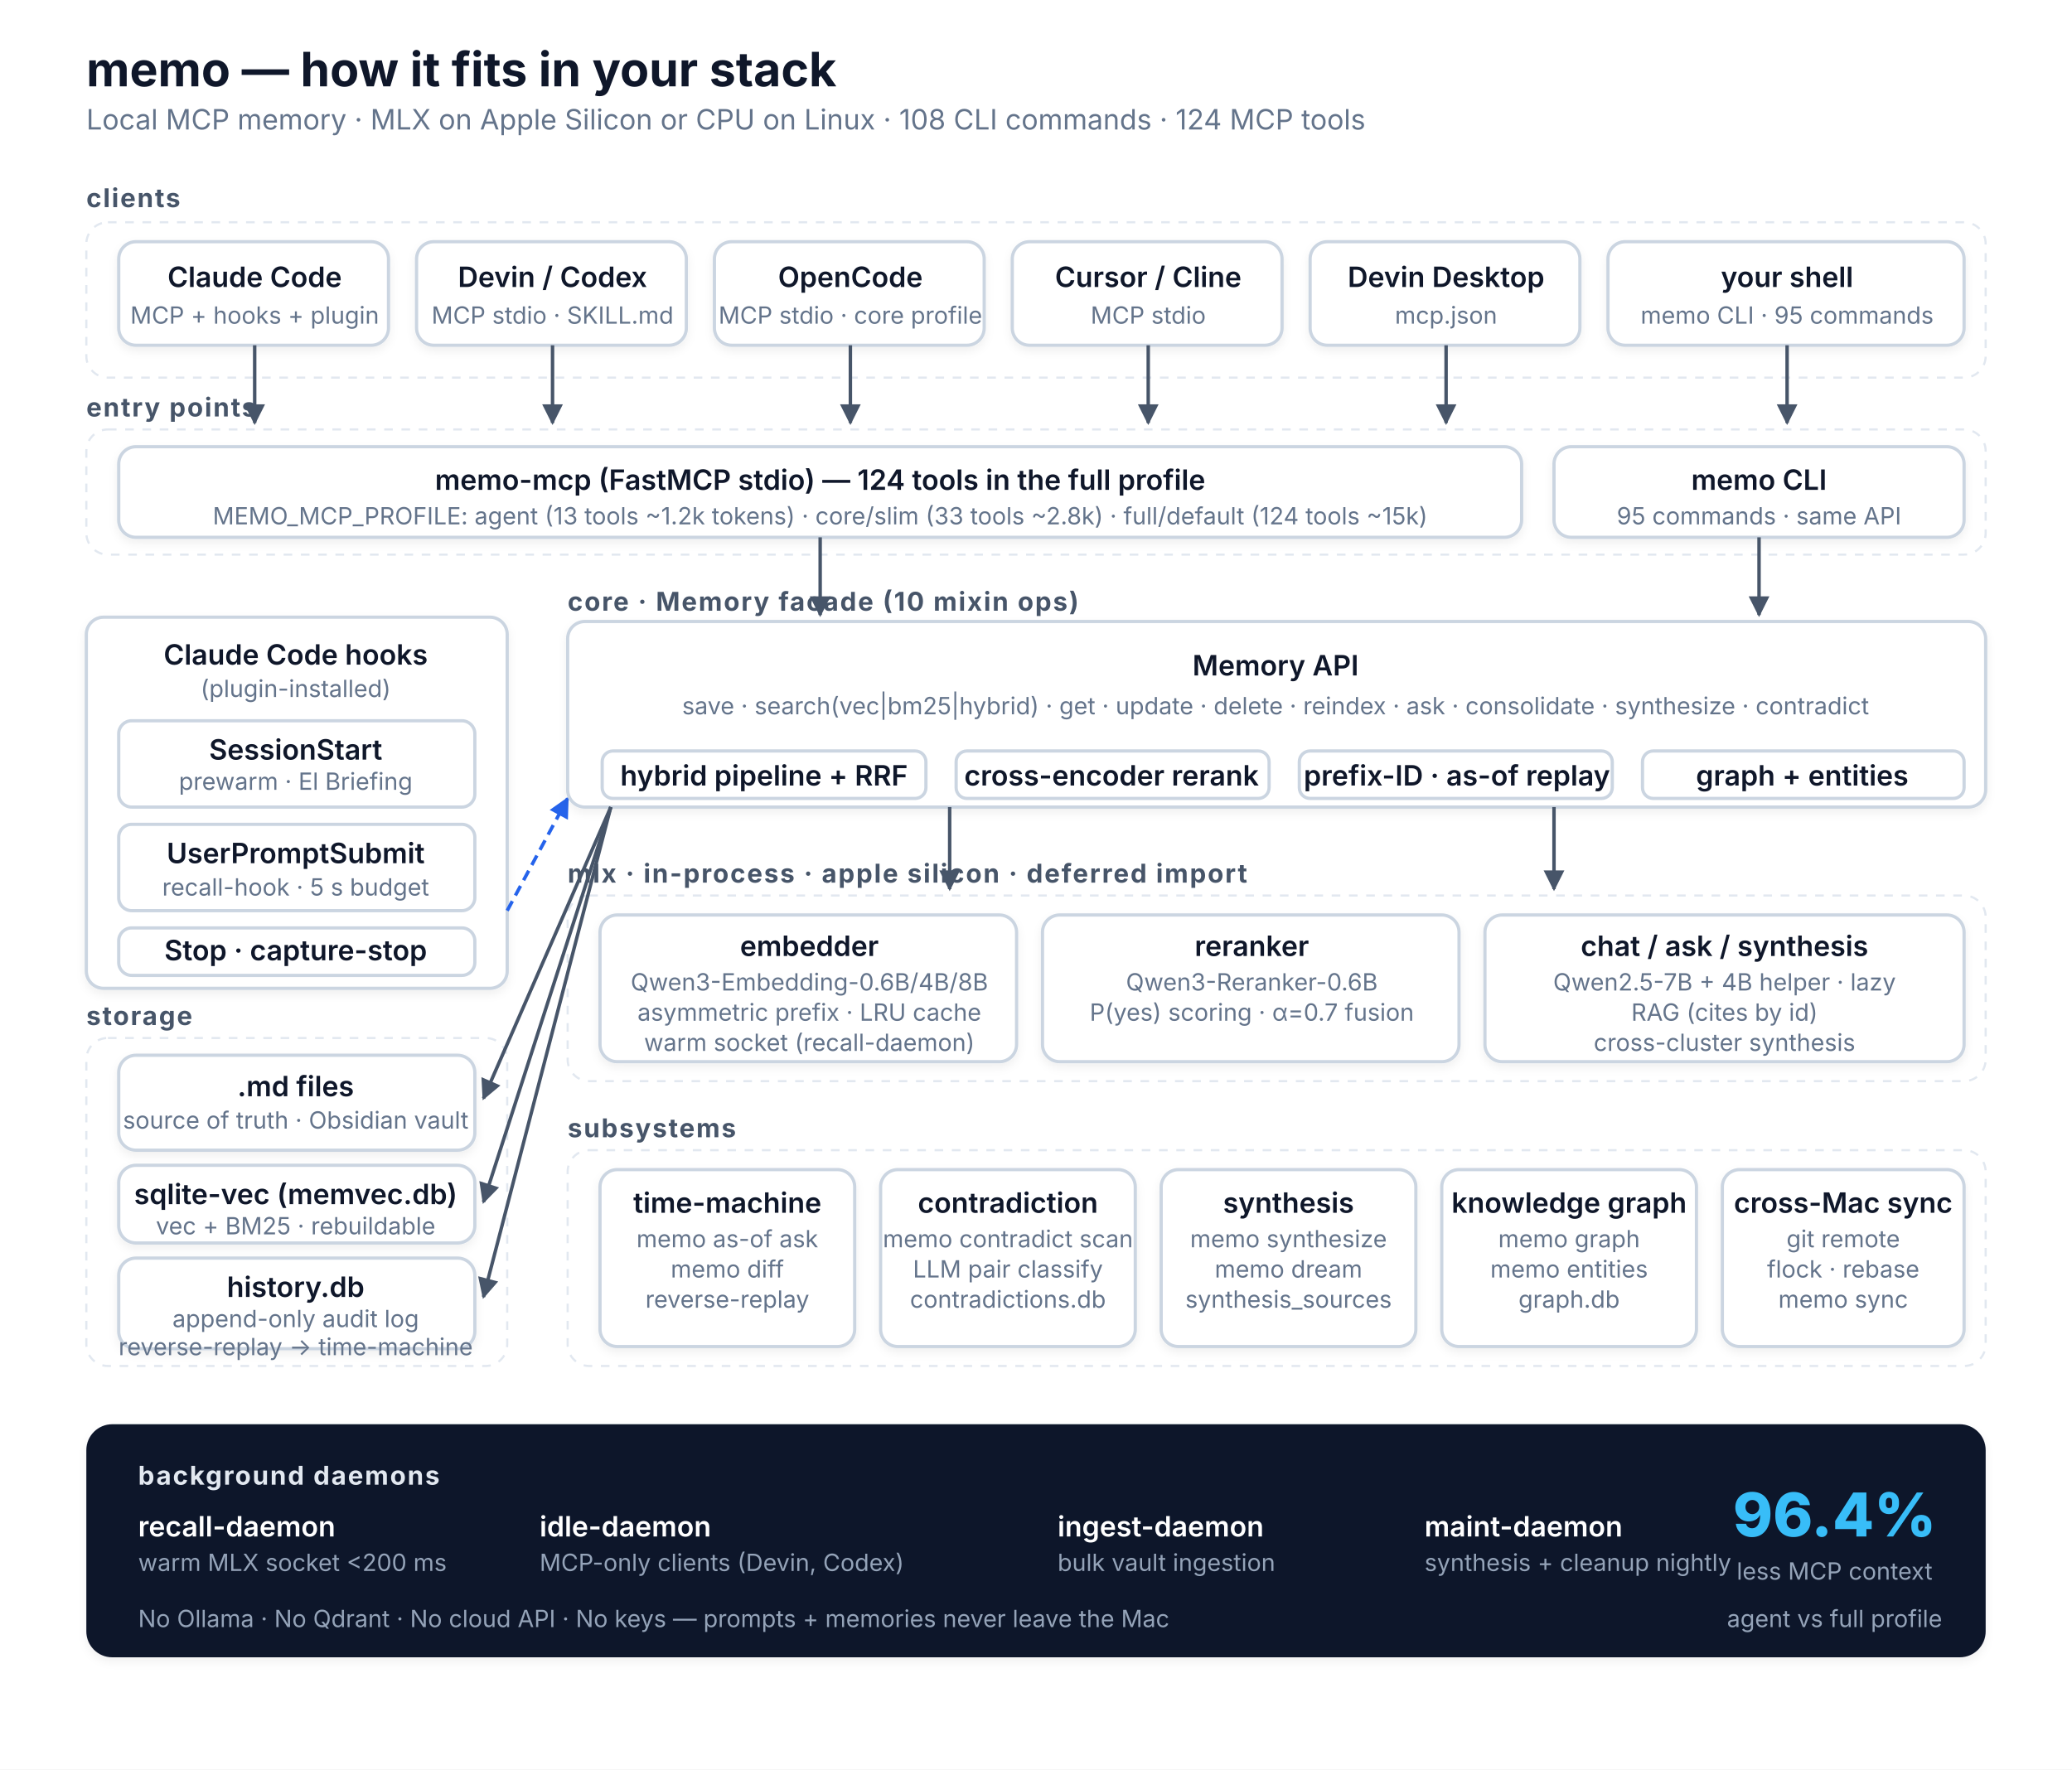
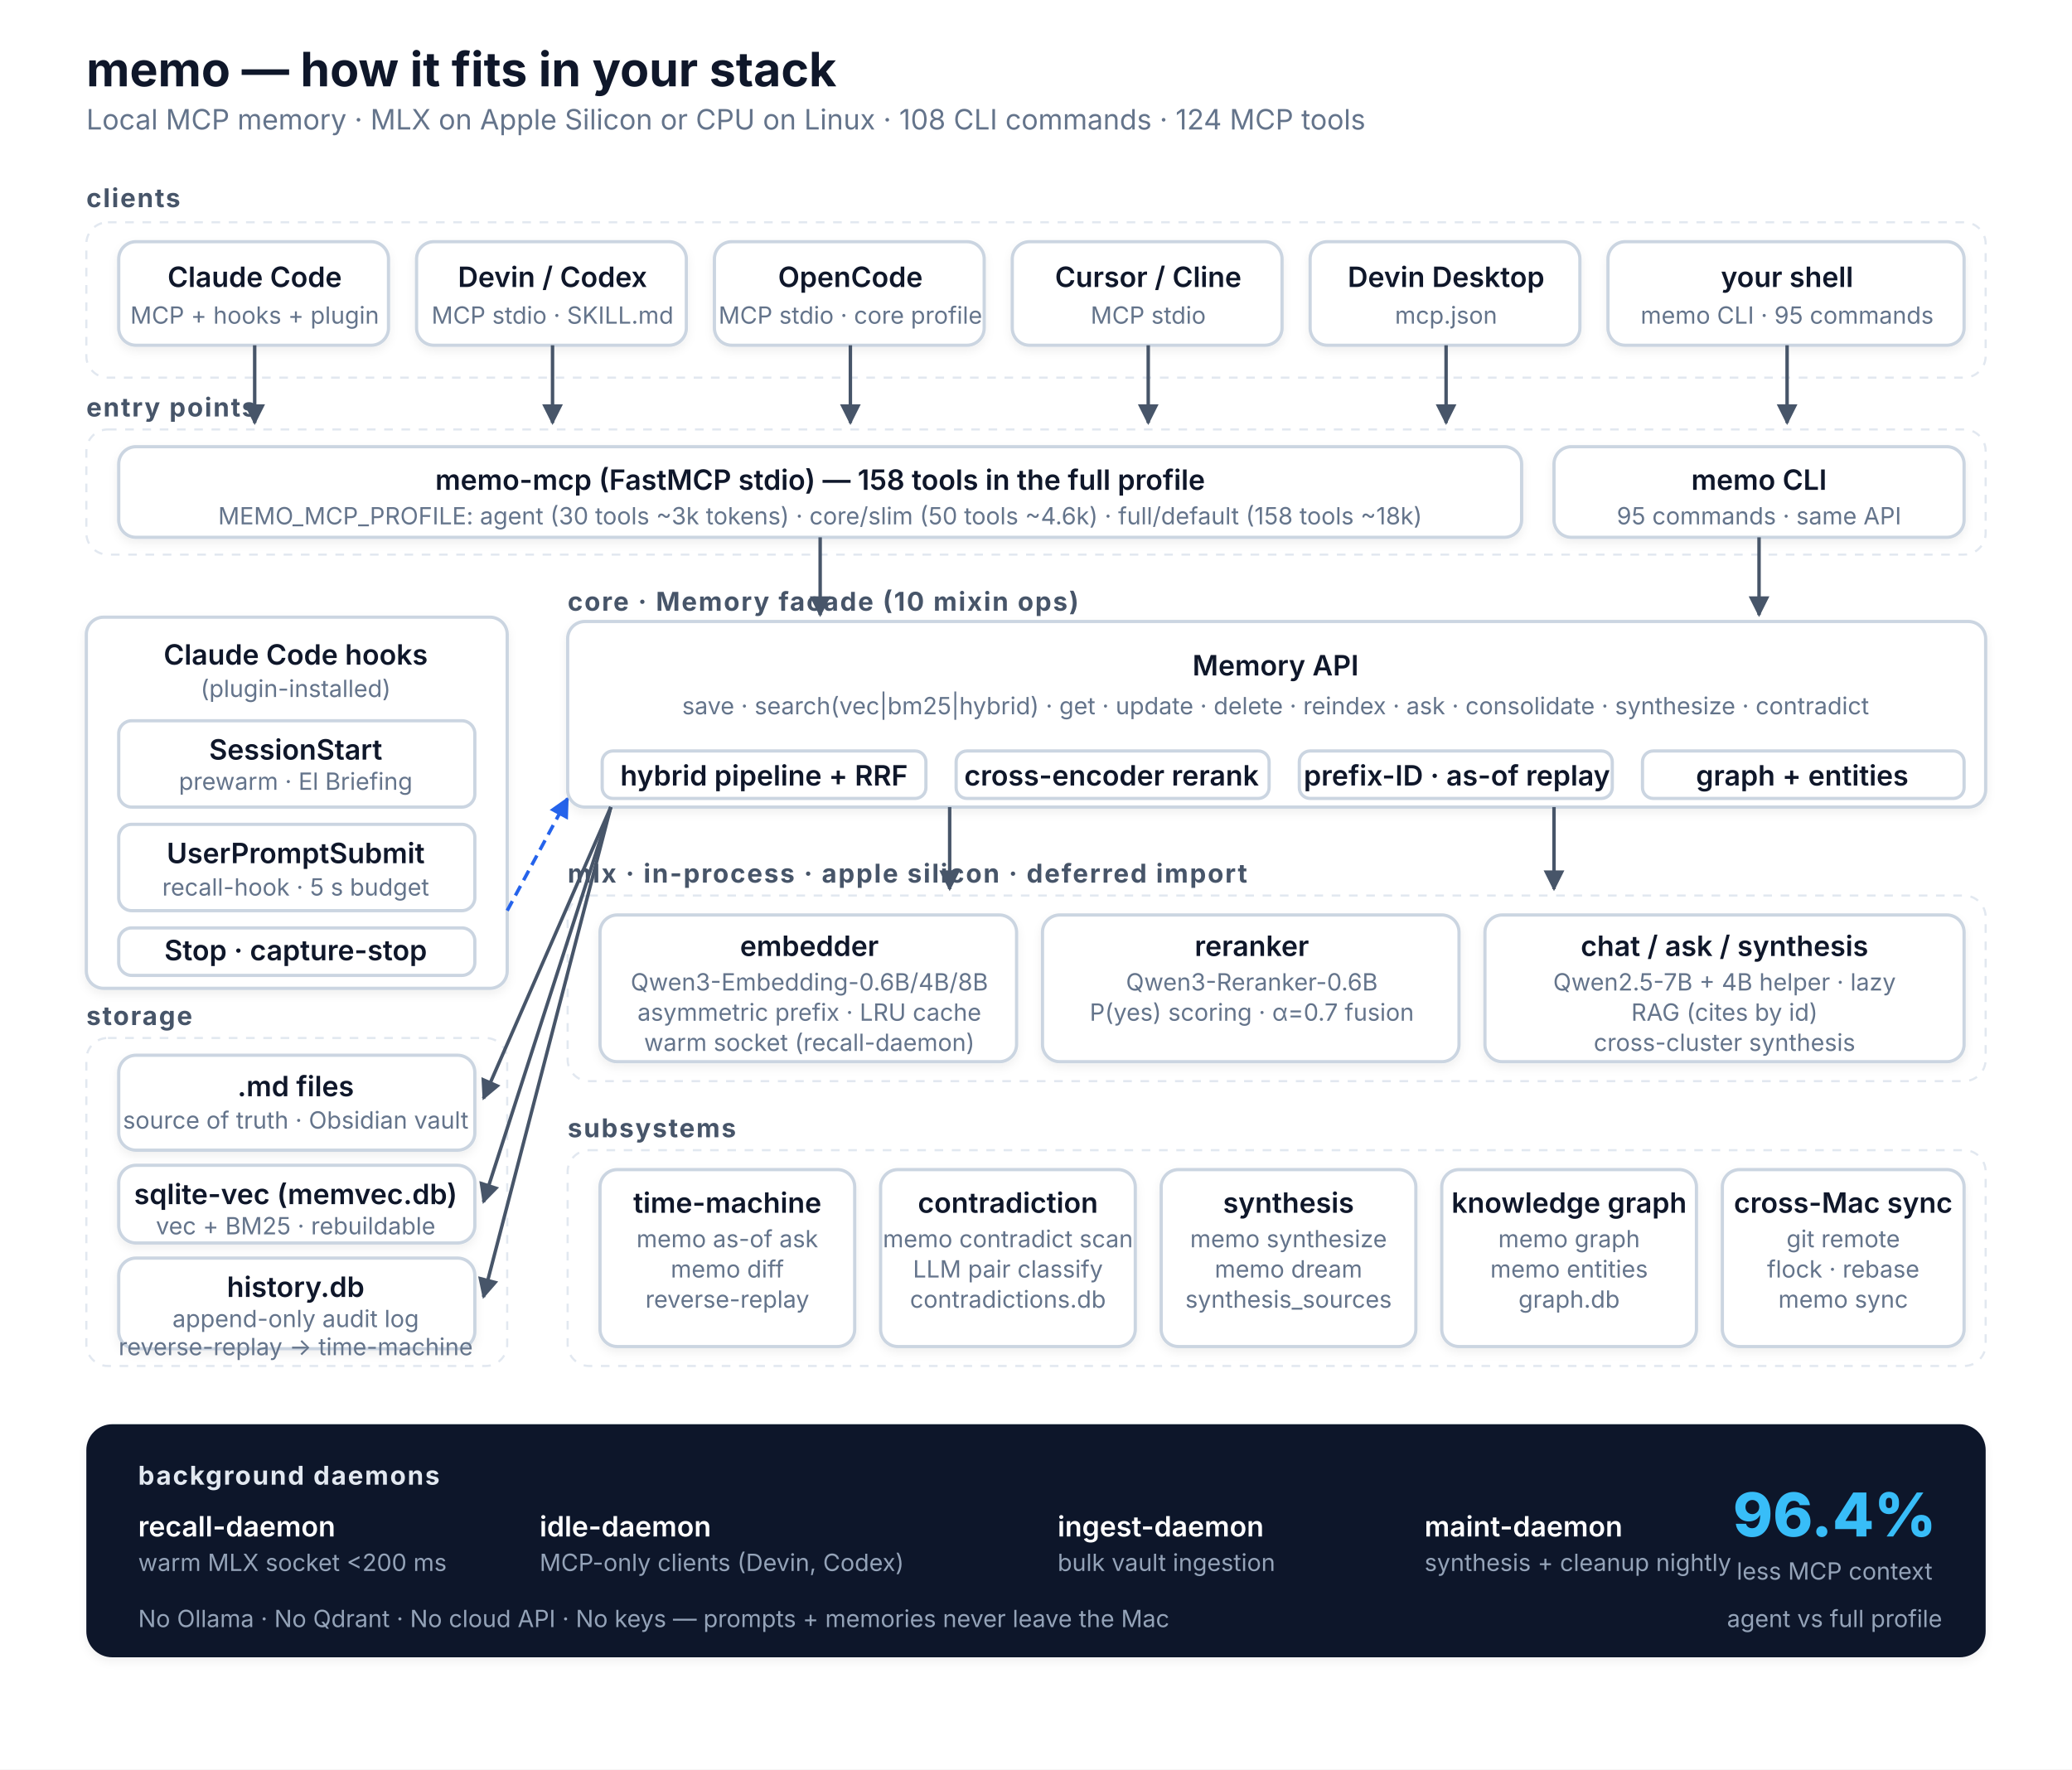
<svg xmlns="http://www.w3.org/2000/svg" viewBox="0 0 960 820" font-family="-apple-system, BlinkMacSystemFont, Segoe UI, sans-serif">
  <defs>
    <marker id="arrow" viewBox="0 0 10 10" refX="9" refY="5" markerWidth="6" markerHeight="6" orient="auto">
      <path d="M0,0 L10,5 L0,10 z" fill="#475569" />
    </marker>
    <marker id="arrow-blue" viewBox="0 0 10 10" refX="9" refY="5" markerWidth="6" markerHeight="6" orient="auto">
      <path d="M0,0 L10,5 L0,10 z" fill="#2563eb" />
    </marker>
    <filter id="shadow" x="-20%" y="-20%" width="140%" height="140%">
      <feDropShadow dx="0" dy="2" stdDeviation="2" flood-opacity="0.06" />
    </filter>
  </defs>
  <style>
    .title    { font-size: 22px; font-weight: 700; fill: #0f172a; }
    .sub      { font-size: 13px; fill: #64748b; }
    .section  { font-size: 12px; font-weight: 700; fill: #475569; letter-spacing: 0.06em; text-transform: uppercase; }
    .box-client { fill: #f8fafc; stroke: #94a3b8; stroke-width: 1.5; }
    .box-blue { fill: #eff6ff; stroke: #bfdbfe; stroke-width: 1.5; }
    .box-core { fill: #fff7ed; stroke: #fed7aa; stroke-width: 1.5; }
    .box-mlx  { fill: #f0fdf4; stroke: #86efac; stroke-width: 1.5; }
    .box-hook { fill: #fdf4ff; stroke: #d8b4fe; stroke-width: 1.5; }
    .box-store { fill: #fef3c7; stroke: #fcd34d; stroke-width: 1.5; }
    .box-amber { fill: #fffbeb; stroke: #fde68a; stroke-width: 1.5; }
    .box-red  { fill: #fff1f2; stroke: #fecdd3; stroke-width: 1.5; }
    .box-purple { fill: #fdf4ff; stroke: #e9d5ff; stroke-width: 1.5; }
    .box-teal { fill: #f0fdfa; stroke: #99f6e4; stroke-width: 1.5; }
    .box      { fill: #ffffff; stroke: #cbd5e1; stroke-width: 1.5; }
    .group-rect { fill: none; stroke: #e2e8f0; stroke-width: 1; stroke-dasharray: 4 4; }
    .label    { font-size: 13px; font-weight: 600; fill: #0f172a; text-anchor: middle; }
    .meta     { font-size: 11px; fill: #64748b; text-anchor: middle; }
    .meta-l   { font-size: 11px; fill: #64748b; text-anchor: start; }
    .arrow    { stroke: #475569; stroke-width: 1.6; fill: none; marker-end: url(#arrow); }
    .arrow-b  { stroke: #2563eb; stroke-width: 1.6; fill: none; marker-end: url(#arrow-blue); stroke-dasharray: 5 3; }
  </style>
  <rect x="0" y="0" width="960" height="820" fill="#ffffff" />
  <text x="40" y="40" class="title">memo — how it fits in your stack</text>
  <text x="40" y="60" class="sub">Local MCP memory · MLX on Apple Silicon or CPU on Linux · 108 CLI commands · 124 MCP tools</text>
  <text x="40" y="96" class="section">clients</text>
  <rect x="40" y="103" width="880" height="72" class="group-rect" rx="10" />
  <rect x="55" y="112" width="125" height="48" class="box-client box" rx="8" filter="url(#shadow)" />
  <text x="118" y="133" class="label">Claude Code</text>
  <text x="118" y="150" class="meta">MCP + hooks + plugin</text>
  <rect x="193" y="112" width="125" height="48" class="box-client box" rx="8" filter="url(#shadow)" />
  <text x="256" y="133" class="label">Devin / Codex</text>
  <text x="256" y="150" class="meta">MCP stdio · SKILL.md</text>
  <rect x="331" y="112" width="125" height="48" class="box-client box" rx="8" filter="url(#shadow)" />
  <text x="394" y="133" class="label">OpenCode</text>
  <text x="394" y="150" class="meta">MCP stdio · core profile</text>
  <rect x="469" y="112" width="125" height="48" class="box-client box" rx="8" filter="url(#shadow)" />
  <text x="532" y="133" class="label">Cursor / Cline</text>
  <text x="532" y="150" class="meta">MCP stdio</text>
  <rect x="607" y="112" width="125" height="48" class="box-client box" rx="8" filter="url(#shadow)" />
  <text x="670" y="133" class="label">Devin Desktop</text>
  <text x="670" y="150" class="meta">mcp.json</text>
  <rect x="745" y="112" width="165" height="48" class="box-client box" rx="8" filter="url(#shadow)" />
  <text x="828" y="133" class="label">your shell</text>
  <text x="828" y="150" class="meta">memo CLI · 95 commands</text>
  <line class="arrow" x1="118" y1="160" x2="118" y2="196" />
  <line class="arrow" x1="256" y1="160" x2="256" y2="196" />
  <line class="arrow" x1="394" y1="160" x2="394" y2="196" />
  <line class="arrow" x1="532" y1="160" x2="532" y2="196" />
  <line class="arrow" x1="670" y1="160" x2="670" y2="196" />
  <line class="arrow" x1="828" y1="160" x2="828" y2="196" />
  <text x="40" y="193" class="section">entry points</text>
  <rect x="40" y="199" width="880" height="58" class="group-rect" rx="10" />
  <rect x="55" y="207" width="650" height="42" class="box box-blue" rx="8" filter="url(#shadow)" />
-   <text x="380" y="227" class="label">memo-mcp (FastMCP stdio) — 124 tools in the full profile</text>
-   <text x="380" y="243" class="meta">MEMO_MCP_PROFILE:  agent (13 tools ~1.2k tokens)  ·  core/slim (33 tools ~2.8k)  ·  full/default (124 tools ~15k)</text>
+   <text x="380" y="227" class="label">memo-mcp (FastMCP stdio) — 158 tools in the full profile</text>
+   <text x="380" y="243" class="meta">MEMO_MCP_PROFILE:  agent (30 tools ~3k tokens)  ·  core/slim (50 tools ~4.6k)  ·  full/default (158 tools ~18k)</text>
  <rect x="720" y="207" width="190" height="42" class="box" rx="8" filter="url(#shadow)" />
  <text x="815" y="227" class="label">memo CLI</text>
  <text x="815" y="243" class="meta">95 commands · same API</text>
  <line class="arrow" x1="380" y1="249" x2="380" y2="285" />
  <line class="arrow" x1="815" y1="249" x2="815" y2="285" />
  <rect x="40" y="286" width="195" height="172" class="box box-hook" rx="8" filter="url(#shadow)" />
  <text x="137" y="308" class="label">Claude Code hooks</text>
  <text x="137" y="323" class="meta">(plugin-installed)</text>
  <rect x="55" y="334" width="165" height="40" class="box" rx="6" />
  <text x="137" y="352" class="label" font-size="12">SessionStart</text>
  <text x="137" y="366" class="meta">prewarm · El Briefing</text>
  <rect x="55" y="382" width="165" height="40" class="box" rx="6" />
  <text x="137" y="400" class="label" font-size="12">UserPromptSubmit</text>
  <text x="137" y="415" class="meta">recall-hook · 5 s budget</text>
  <rect x="55" y="430" width="165" height="22" class="box" rx="6" />
  <text x="137" y="445" class="label" font-size="11">Stop · capture-stop</text>
  <line class="arrow-b" x1="235" y1="422" x2="263" y2="370" />
  <text x="263" y="283" class="section">core · Memory facade (10 mixin ops)</text>
  <rect x="263" y="288" width="657" height="86" class="box box-core" rx="8" filter="url(#shadow)" />
  <text x="591" y="313" class="label">Memory API</text>
  <text x="591" y="331" class="meta">save · search(vec|bm25|hybrid) · get · update · delete · reindex · ask · consolidate · synthesize · contradict</text>
  <rect x="279" y="348" width="150" height="22" class="box" rx="5" />
  <text x="354" y="364" class="label" font-size="11">hybrid pipeline + RRF</text>
  <rect x="443" y="348" width="145" height="22" class="box" rx="5" />
  <text x="515" y="364" class="label" font-size="11">cross-encoder rerank</text>
  <rect x="602" y="348" width="145" height="22" class="box" rx="5" />
  <text x="675" y="364" class="label" font-size="11">prefix-ID · as-of replay</text>
  <rect x="761" y="348" width="149" height="22" class="box" rx="5" />
  <text x="835" y="364" class="label" font-size="11">graph + entities</text>
  <line class="arrow" x1="440" y1="374" x2="440" y2="412" />
  <line class="arrow" x1="720" y1="374" x2="720" y2="412" />
  <text x="263" y="409" class="section">mlx · in-process · apple silicon · deferred import</text>
  <rect x="263" y="415" width="657" height="86" class="group-rect" rx="10" />
  <rect x="278" y="424" width="193" height="68" class="box box-mlx" rx="8" filter="url(#shadow)" />
  <text x="375" y="443" class="label">embedder</text>
  <text x="375" y="459" class="meta">Qwen3-Embedding-0.6B/4B/8B</text>
  <text x="375" y="473" class="meta">asymmetric prefix · LRU cache</text>
  <text x="375" y="487" class="meta">warm socket (recall-daemon)</text>
  <rect x="483" y="424" width="193" height="68" class="box box-mlx" rx="8" filter="url(#shadow)" />
  <text x="580" y="443" class="label">reranker</text>
  <text x="580" y="459" class="meta">Qwen3-Reranker-0.6B</text>
  <text x="580" y="473" class="meta">P(yes) scoring · α=0.7 fusion</text>
  <rect x="688" y="424" width="222" height="68" class="box box-mlx" rx="8" filter="url(#shadow)" />
  <text x="799" y="443" class="label">chat / ask / synthesis</text>
  <text x="799" y="459" class="meta">Qwen2.5-7B + 4B helper · lazy</text>
  <text x="799" y="473" class="meta">RAG (cites by id)</text>
  <text x="799" y="487" class="meta">cross-cluster synthesis</text>
  <text x="40" y="475" class="section">storage</text>
  <rect x="40" y="481" width="195" height="152" class="group-rect" rx="10" />
  <rect x="55" y="489" width="165" height="44" class="box box-store" rx="8" filter="url(#shadow)" />
  <text x="137" y="508" class="label" font-size="12">.md files</text>
  <text x="137" y="523" class="meta">source of truth · Obsidian vault</text>
  <rect x="55" y="540" width="165" height="36" class="box" rx="8" filter="url(#shadow)" />
  <text x="137" y="558" class="label" font-size="12">sqlite-vec (memvec.db)</text>
  <text x="137" y="572" class="meta">vec + BM25 · rebuildable</text>
  <rect x="55" y="583" width="165" height="42" class="box" rx="8" filter="url(#shadow)" />
  <text x="137" y="601" class="label" font-size="12">history.db</text>
  <text x="137" y="615" class="meta">append-only audit log</text>
  <text x="137" y="628" class="meta">reverse-replay → time-machine</text>
  <line class="arrow" x1="283" y1="374" x2="224" y2="509" />
  <line class="arrow" x1="283" y1="374" x2="224" y2="557" />
  <line class="arrow" x1="283" y1="374" x2="224" y2="601" />
  <text x="263" y="527" class="section">subsystems</text>
  <rect x="263" y="533" width="657" height="100" class="group-rect" rx="10" />
  <rect x="278" y="542" width="118" height="82" class="box box-amber" rx="8" filter="url(#shadow)" />
  <text x="337" y="562" class="label" font-size="12">time-machine</text>
  <text x="337" y="578" class="meta">memo as-of ask</text>
  <text x="337" y="592" class="meta">memo diff</text>
  <text x="337" y="606" class="meta">reverse-replay</text>
  <rect x="408" y="542" width="118" height="82" class="box box-red" rx="8" filter="url(#shadow)" />
  <text x="467" y="562" class="label" font-size="12">contradiction</text>
  <text x="467" y="578" class="meta">memo contradict scan</text>
  <text x="467" y="592" class="meta">LLM pair classify</text>
  <text x="467" y="606" class="meta">contradictions.db</text>
  <rect x="538" y="542" width="118" height="82" class="box box-purple" rx="8" filter="url(#shadow)" />
  <text x="597" y="562" class="label" font-size="12">synthesis</text>
  <text x="597" y="578" class="meta">memo synthesize</text>
  <text x="597" y="592" class="meta">memo dream</text>
  <text x="597" y="606" class="meta">synthesis_sources</text>
  <rect x="668" y="542" width="118" height="82" class="box box-teal" rx="8" filter="url(#shadow)" />
  <text x="727" y="562" class="label" font-size="12">knowledge graph</text>
  <text x="727" y="578" class="meta">memo graph</text>
  <text x="727" y="592" class="meta">memo entities</text>
  <text x="727" y="606" class="meta">graph.db</text>
  <rect x="798" y="542" width="112" height="82" class="box box-blue" rx="8" filter="url(#shadow)" />
  <text x="854" y="562" class="label" font-size="12">cross-Mac sync</text>
  <text x="854" y="578" class="meta">git remote</text>
  <text x="854" y="592" class="meta">flock · rebase</text>
  <text x="854" y="606" class="meta">memo sync</text>
  <rect x="40" y="660" width="880" height="108" rx="12" fill="#0f172a" filter="url(#shadow)" />
  <text x="64" y="688" font-size="12" font-weight="700" fill="#e2e8f0" letter-spacing="0.06em" style="text-transform:uppercase">background daemons</text>
  <text x="64" y="712" font-size="13" font-weight="600" fill="#ffffff">recall-daemon</text>
  <text x="64" y="728" font-size="11" fill="#94a3b8">warm MLX socket &lt;200 ms</text>
  <text x="250" y="712" font-size="13" font-weight="600" fill="#ffffff">idle-daemon</text>
  <text x="250" y="728" font-size="11" fill="#94a3b8">MCP-only clients (Devin, Codex)</text>
  <text x="490" y="712" font-size="13" font-weight="600" fill="#ffffff">ingest-daemon</text>
  <text x="490" y="728" font-size="11" fill="#94a3b8">bulk vault ingestion</text>
  <text x="660" y="712" font-size="13" font-weight="600" fill="#ffffff">maint-daemon</text>
  <text x="660" y="728" font-size="11" fill="#94a3b8">synthesis + cleanup nightly</text>
  <text x="64" y="754" font-size="11" fill="#94a3b8">No Ollama · No Qdrant · No cloud API · No keys — prompts + memories never leave the Mac</text>
  <text x="850" y="712" font-size="28" font-weight="800" fill="#38bdf8" text-anchor="middle">96.4%</text>
  <text x="850" y="732" font-size="11" fill="#94a3b8" text-anchor="middle">less MCP context</text>
  <text x="850" y="754" font-size="11" fill="#94a3b8" text-anchor="middle">agent vs full profile</text>
</svg>
